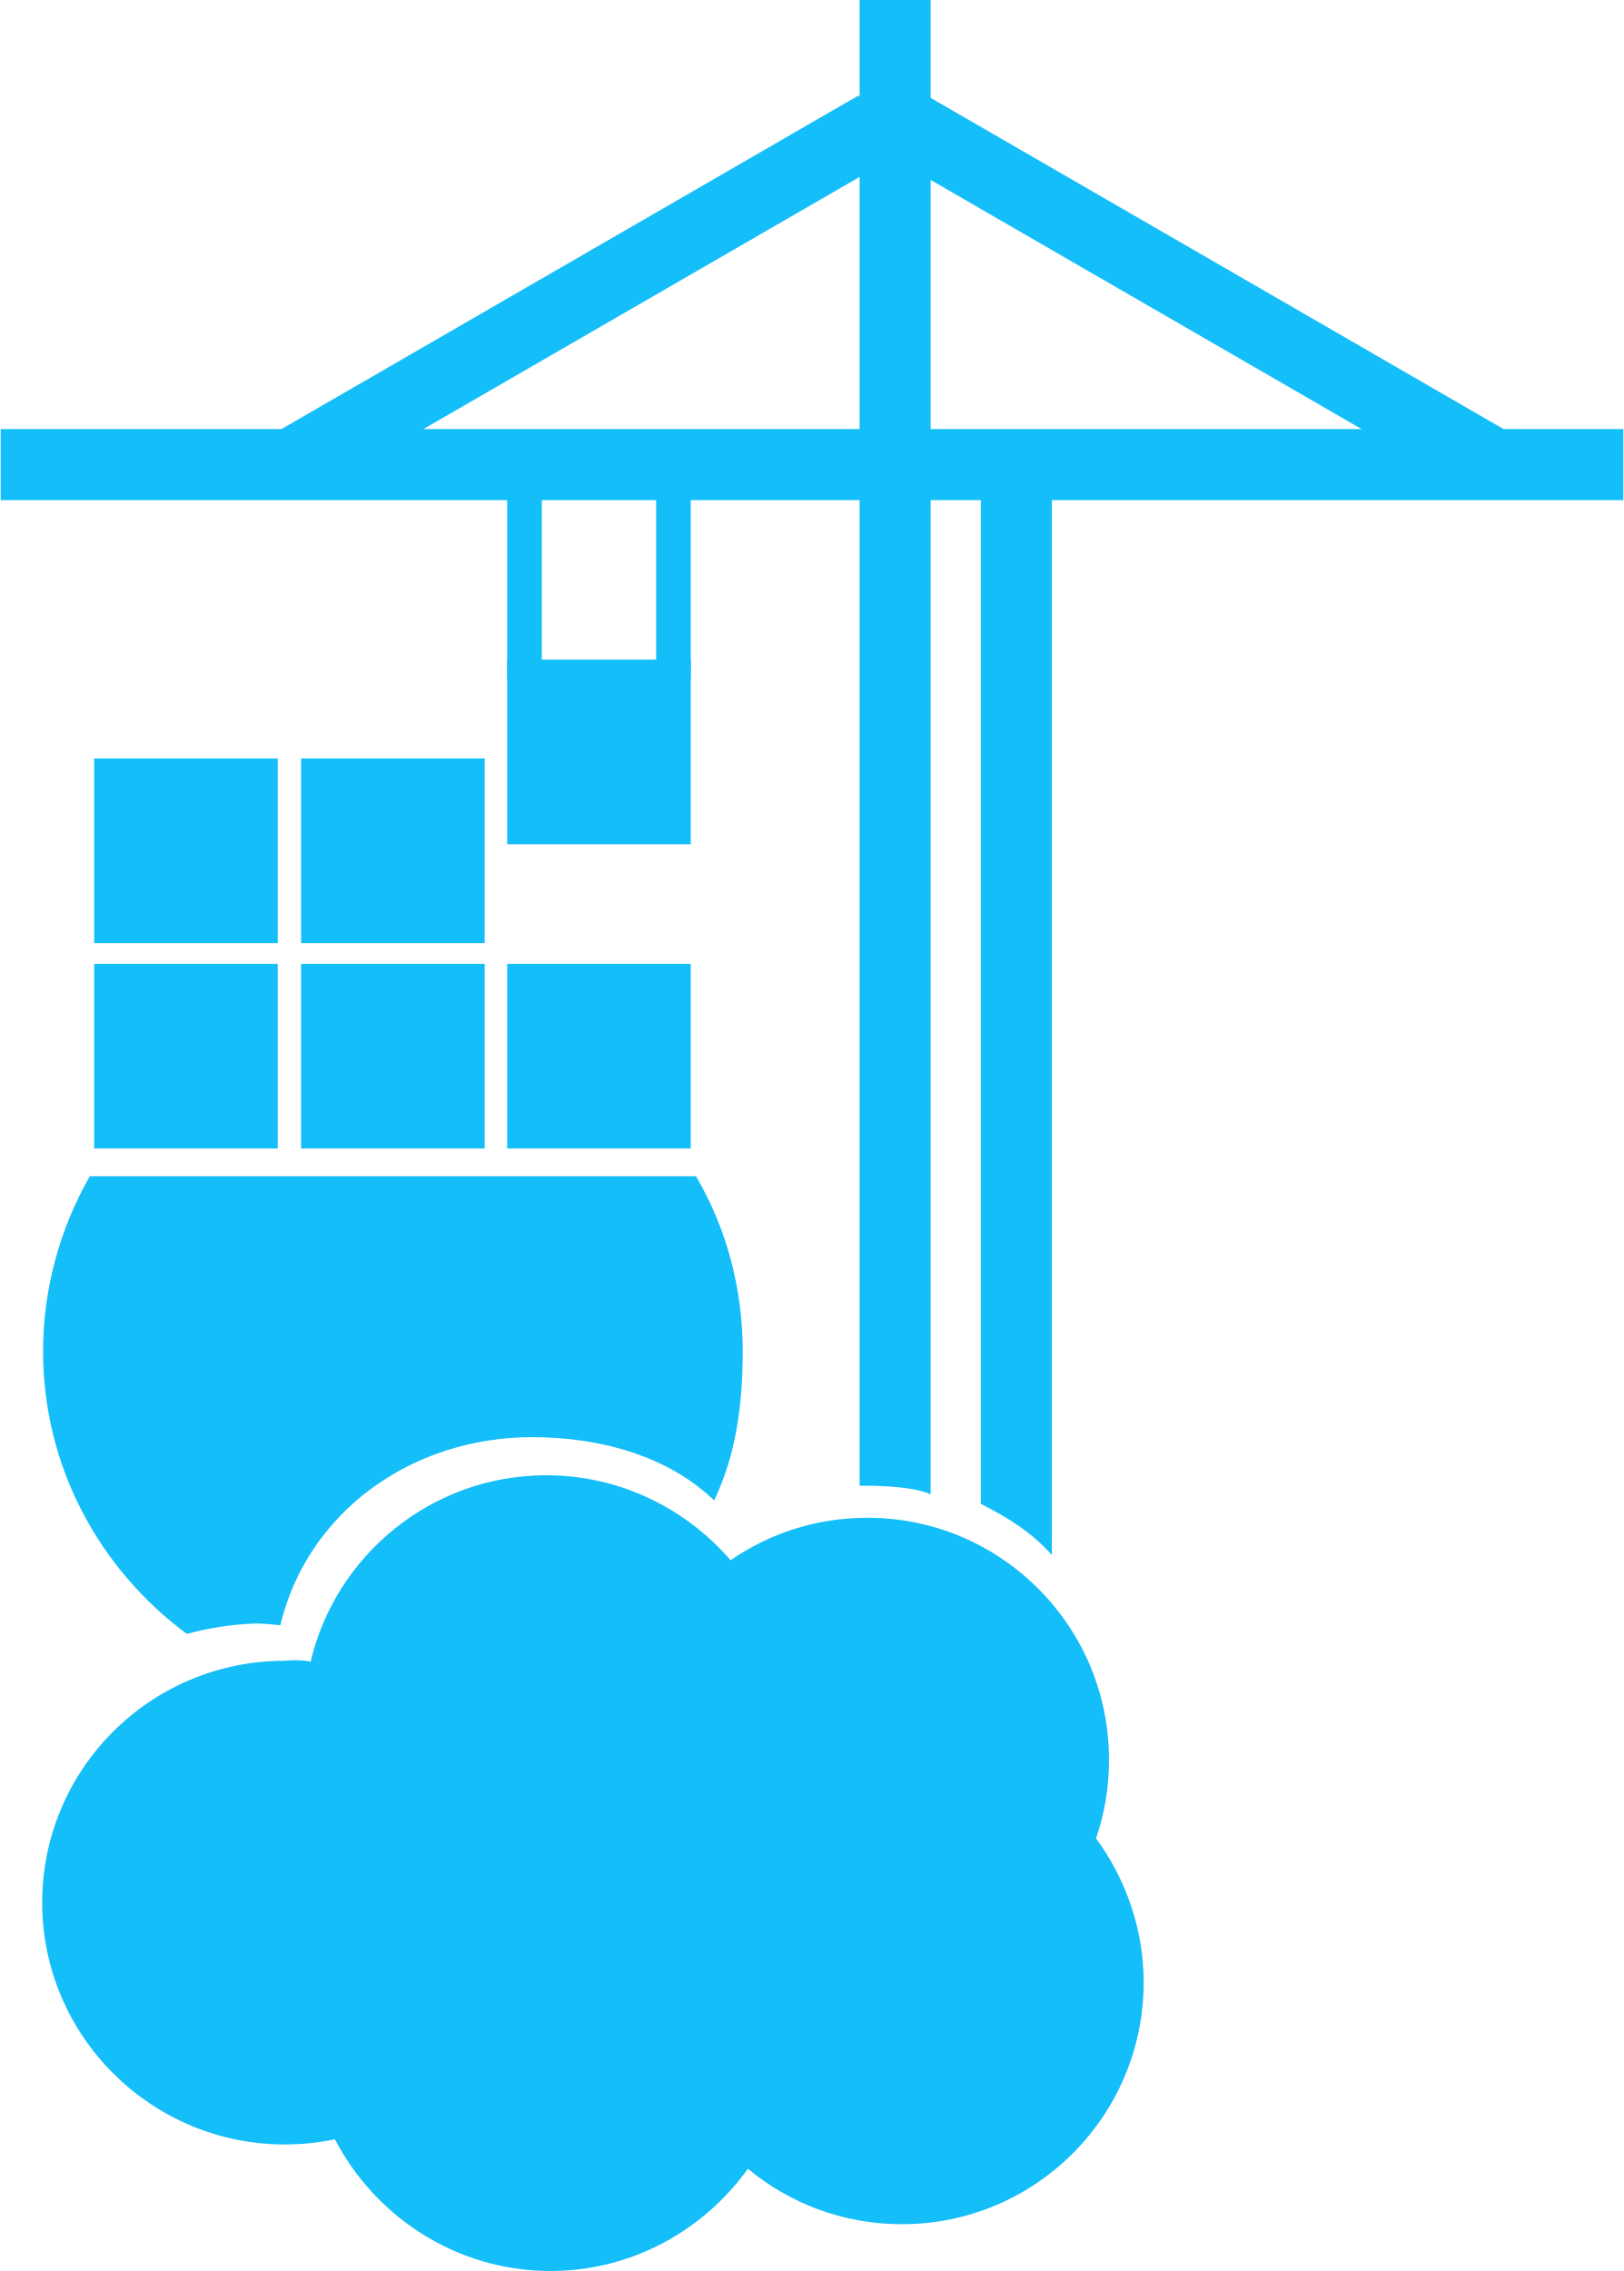
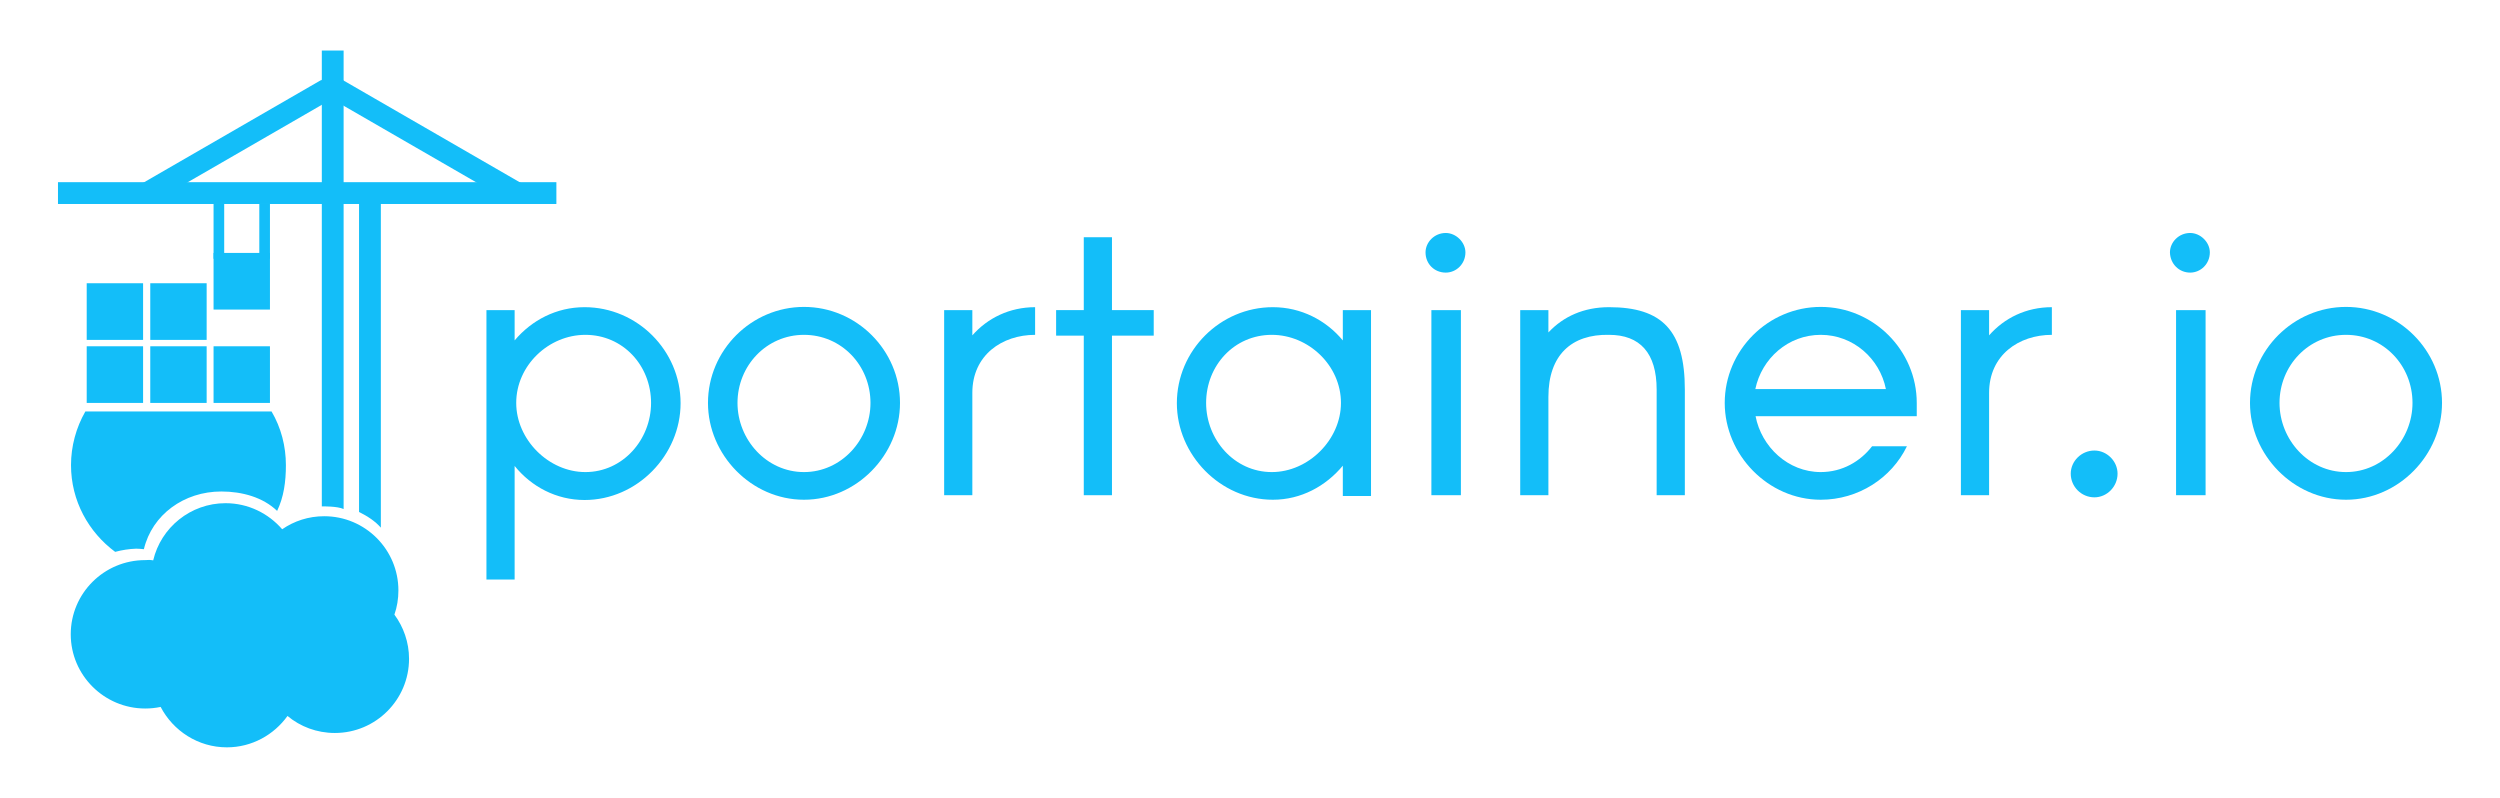
- <svg xmlns="http://www.w3.org/2000/svg" height="2500" viewBox=".16 0 571.71 800" width="1788">
-   <g fill="#13bef9">
-     <path d="m190.83 175.88h-12.2v63.2h12.2zm52.47 0h-12.2v63.2h12.2zm71.69-120.61-12.5-21.68-208.67 120.61 12.5 21.68z" />
-     <path d="m313.77 55.27 12.51-21.68 208.67 120.61-12.51 21.68z" />
-     <path d="m571.87 176.18v-25.03h-571.71v25.03z" />
-     <path d="m345.5 529.77v-370.99h25.02v389.01c-6.71-7.64-15.26-13.13-25.02-18.02zm-42.71-6.41v-523.36h25.02v526.41c-7.02-3.36-24.1-3.05-25.02-3.05zm-237.04 52.21c-30.51-22.59-50.64-58.62-50.64-99.54 0-21.68 5.79-43.05 16.47-61.68h213.55c10.98 18.63 16.48 40 16.48 61.68 0 18.93-2.44 36.64-10.07 52.52-16.17-15.57-39.97-22.29-64.07-22.29-42.71 0-79.32 26.56-88.77 66.26-3.36-.31-5.49-.61-8.85-.61-8.24.3-16.17 1.53-24.1 3.66z" fill-rule="evenodd" />
-     <path d="m170.69 267.18h-64.67v65.03h64.67zm-72.91 0h-64.67v65.03h64.67zm0 72.36h-64.67v65.04h64.67zm72.91 0h-64.67v65.04h64.67zm72.61 0h-64.67v65.04h64.67zm0-107.17h-64.67v65.03h64.67z" />
-     <path d="m109.37 585.34c8.85-37.55 42.71-65.65 82.98-65.65 25.94 0 49.12 11.61 64.99 29.93 13.72-9.47 30.2-14.96 48.2-14.96 46.98 0 85.11 38.16 85.11 85.19 0 9.77-1.52 18.93-4.57 27.78 10.37 14.05 16.78 31.76 16.78 50.69 0 47.02-38.14 85.19-85.12 85.19-20.75 0-39.66-7.33-54.3-19.54-15.56 21.68-40.88 36.03-69.56 36.03-32.95 0-61.63-18.93-75.96-46.41-5.8 1.22-11.6 1.83-17.7 1.83-46.98 0-85.42-38.17-85.42-85.19s38.14-85.19 85.42-85.19c3.05-.31 6.1-.31 9.15.3z" fill-rule="evenodd" />
+ <svg xmlns="http://www.w3.org/2000/svg" version="1.1" id="Layer_1" x="0px" y="0px" viewBox="0 0 940 300" style="enable-background:new 0 0 940 300;" xml:space="preserve">
+   <style type="text/css">
+ 	.st0{fill-rule:evenodd;clip-rule:evenodd;fill:#13BEF9;}
+ 	.st1{fill:#13BEF9;}
+ </style>
+   <g>
+     <polygon class="st0" points="84.3,76.6 80.3,76.6 80.3,97.3 84.3,97.3 84.3,76.6  " />
+     <polygon class="st0" points="101.5,76.6 97.5,76.6 97.5,97.3 101.5,97.3 101.5,76.6  " />
+     <polygon class="st0" points="125,37.1 120.9,30 52.5,69.5 56.6,76.6 125,37.1  " />
+     <polygon class="st0" points="124.6,37.1 128.7,30 197.1,69.5 193,76.6 124.6,37.1  " />
+     <polygon class="st0" points="209.2,76.7 209.2,68.5 21.8,68.5 21.8,76.7 209.2,76.7  " />
+     <path class="st0" d="M135,192.5V71h8.2v127.4C141,195.9,138.2,194.1,135,192.5L135,192.5z" />
+     <path class="st0" d="M121,190.4V19h8.2v172.4C126.9,190.3,121.3,190.4,121,190.4L121,190.4z" />
+     <path class="st0" d="M43.3,207.5c-10-7.4-16.6-19.2-16.6-32.6c0-7.1,1.9-14.1,5.4-20.2h70c3.6,6.1,5.4,13.1,5.4,20.2   c0,6.2-0.8,12-3.3,17.2c-5.3-5.1-13.1-7.3-21-7.3c-14,0-26,8.7-29.1,21.7c-1.1-0.1-1.8-0.2-2.9-0.2   C48.5,206.4,45.9,206.8,43.3,207.5L43.3,207.5z" />
+     <path class="st1" d="M219.8,115.5c-10.6,0-19.9,4.9-26.3,12.5v-11.4h-10.6v101.3h10.6v-42.7c6.3,7.8,15.7,12.8,26.3,12.8   c19.8,0,36.1-16.9,36.1-36.4C255.9,131.8,239.6,115.5,219.8,115.5L219.8,115.5z M220.1,177.5c-13.8,0-26-12.2-26-26   c0-14.1,12.2-25.6,26-25.6c14.1,0,24.7,11.5,24.7,25.6C244.8,165.3,234.2,177.5,220.1,177.5L220.1,177.5z" />
+     <path class="st1" d="M302.3,187.9c19.8,0,36.1-16.9,36.1-36.4c0-19.8-16.3-36.1-36.1-36.1c-19.8,0-36.1,16.3-36.1,36.1   C266.2,171,282.5,187.9,302.3,187.9L302.3,187.9z M302.3,125.9c14.1,0,25,11.5,25,25.6c0,13.8-10.9,26-25,26c-14.1,0-25-12.2-25-26   C277.3,137.5,288.2,125.9,302.3,125.9L302.3,125.9z" />
+     <path class="st1" d="M365.6,116.6H355v69.6h10.6v-38.5c0-14.2,11.2-21.8,23.6-21.8v-10.4c-9.6,0-17.9,4.1-23.6,10.6V116.6   L365.6,116.6z" />
+     <polygon class="st1" points="433.8,126.2 433.8,116.6 418.1,116.6 418.1,89.2 407.5,89.2 407.5,116.6 397.1,116.6 397.1,126.2    407.5,126.2 407.5,186.2 418.1,186.2 418.1,126.2 433.8,126.2  " />
+     <path class="st1" d="M478.6,187.9c10.6,0,19.9-5.1,26.3-12.8v11.4h10.6v-69.9h-10.6V128c-6.3-7.6-15.7-12.5-26.3-12.5   c-19.8,0-36.1,16.3-36.1,36.1C442.5,171,458.8,187.9,478.6,187.9L478.6,187.9z M478.2,177.5c-14.1,0-24.7-12.2-24.7-26   c0-14.1,10.6-25.6,24.7-25.6c13.8,0,26,11.5,26,25.6C504.2,165.3,492,177.5,478.2,177.5L478.2,177.5z" />
+     <path class="st1" d="M543.6,102.5c4,0,7.4-3.3,7.4-7.6c0-3.8-3.5-7.3-7.4-7.3c-4.3,0-7.6,3.5-7.6,7.3   C536,99.2,539.3,102.5,543.6,102.5L543.6,102.5z M538.2,186.2h11.1v-69.6h-11.1V186.2L538.2,186.2z" />
+     <path class="st1" d="M571.6,186.2h10.6v-37c0-15.7,8.7-23.6,22.8-23.3c11.6,0,17.9,6.8,17.9,20.6v39.7h10.6v-39.7   c0-22.2-8.5-31-28.5-31c-9.5,0-17.2,3.5-22.8,9.5v-8.4h-10.6V186.2L571.6,186.2z" />
+     <path class="st1" d="M720.7,151.5c0-19.8-16.3-36.1-36.1-36.1c-19.8,0-36.1,16.3-36.1,36.1c0,19.5,16.3,36.4,36.1,36.4   c14.1,0,26.6-8.1,32.4-20.1h-13.1c-4.4,5.7-11.2,9.7-19.3,9.7c-12.3,0-22.3-9.5-24.5-21h60.6L720.7,151.5L720.7,151.5z    M684.6,125.9c12.2,0,22.2,8.9,24.5,20.4h-49.1C662.4,134.8,672.3,125.9,684.6,125.9L684.6,125.9z" />
+     <path class="st1" d="M747.9,116.6h-10.6v69.6h10.6v-38.5c0-14.2,11.2-21.8,23.6-21.8v-10.4c-9.7,0-17.9,4.1-23.6,10.6V116.6   L747.9,116.6z" />
+     <path class="st1" d="M787.5,187c4.7,0,8.7-4,8.7-8.9c0-4.7-4-8.7-8.7-8.7c-4.9,0-8.9,4-8.9,8.7C778.6,183,782.6,187,787.5,187   L787.5,187z" />
+     <path class="st1" d="M823.5,102.5c4,0,7.4-3.3,7.4-7.6c0-3.8-3.5-7.3-7.4-7.3c-4.3,0-7.6,3.5-7.6,7.3   C816,99.2,819.3,102.5,823.5,102.5L823.5,102.5z M818.2,186.2h11.1v-69.6h-11.1V186.2L818.2,186.2z" />
+     <path class="st1" d="M882.1,187.9c19.8,0,36.1-16.9,36.1-36.4c0-19.8-16.3-36.1-36.1-36.1c-19.8,0-36.1,16.3-36.1,36.1   C846,171,862.3,187.9,882.1,187.9L882.1,187.9z M882.1,125.9c14.1,0,25,11.5,25,25.6c0,13.8-10.9,26-25,26c-14.1,0-25-12.2-25-26   C857.1,137.5,868,125.9,882.1,125.9L882.1,125.9z" />
+     <polygon class="st0" points="77.7,106.5 56.5,106.5 56.5,127.8 77.7,127.8 77.7,106.5  " />
+     <polygon class="st0" points="53.8,106.5 32.6,106.5 32.6,127.8 53.8,127.8 53.8,106.5  " />
+     <polygon class="st0" points="53.8,130.2 32.6,130.2 32.6,151.5 53.8,151.5 53.8,130.2  " />
+     <polygon class="st0" points="77.7,130.2 56.5,130.2 56.5,151.5 77.7,151.5 77.7,130.2  " />
+     <polygon class="st0" points="101.5,130.2 80.3,130.2 80.3,151.5 101.5,151.5 101.5,130.2  " />
+     <polygon class="st0" points="101.5,95.1 80.3,95.1 80.3,116.4 101.5,116.4 101.5,95.1  " />
+     <path class="st0" d="M57.6,210.7c2.9-12.3,14-21.5,27.2-21.5c8.5,0,16.1,3.8,21.3,9.8c4.5-3.1,9.9-4.9,15.8-4.9   c15.4,0,27.9,12.5,27.9,27.9c0,3.2-0.5,6.2-1.5,9.1c3.4,4.6,5.5,10.4,5.5,16.6c0,15.4-12.5,27.9-27.9,27.9c-6.8,0-13-2.4-17.8-6.4   c-5.1,7.1-13.4,11.8-22.8,11.8c-10.8,0-20.2-6.2-24.9-15.2c-1.9,0.4-3.8,0.6-5.8,0.6c-15.4,0-28-12.5-28-27.9s12.5-27.9,28-27.9   C55.6,210.5,56.6,210.5,57.6,210.7L57.6,210.7z" />
  </g>
</svg>
